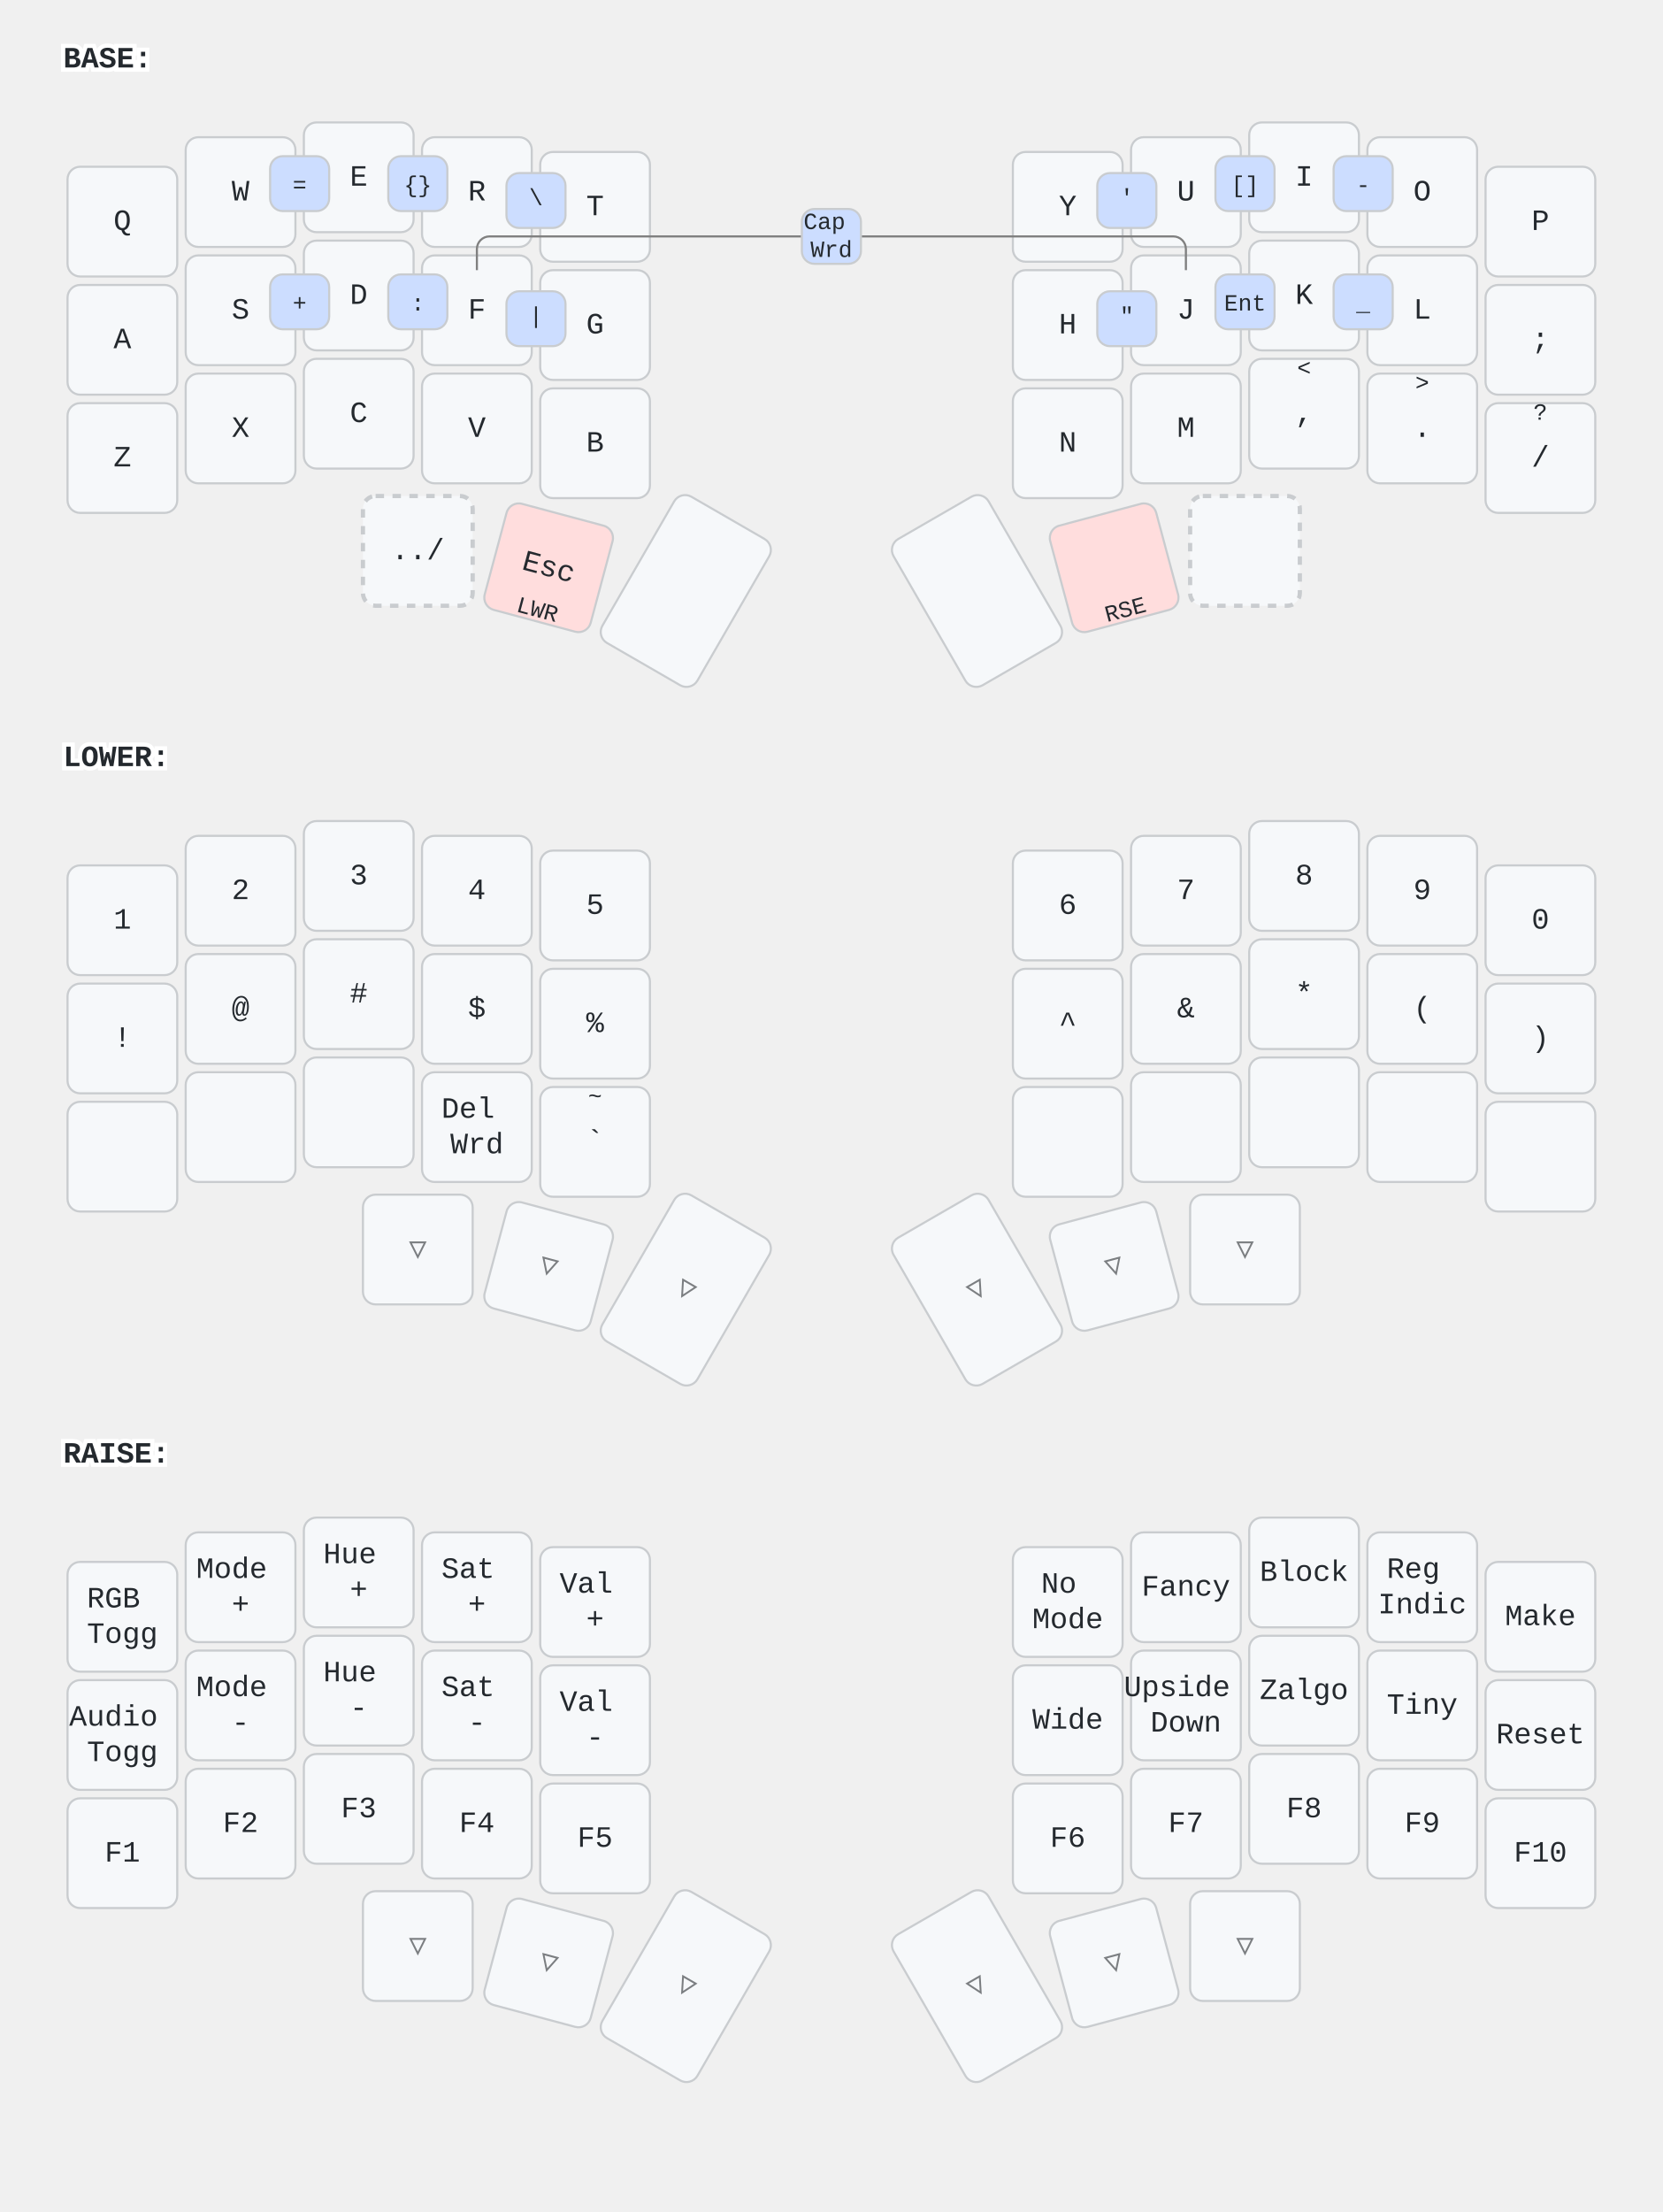
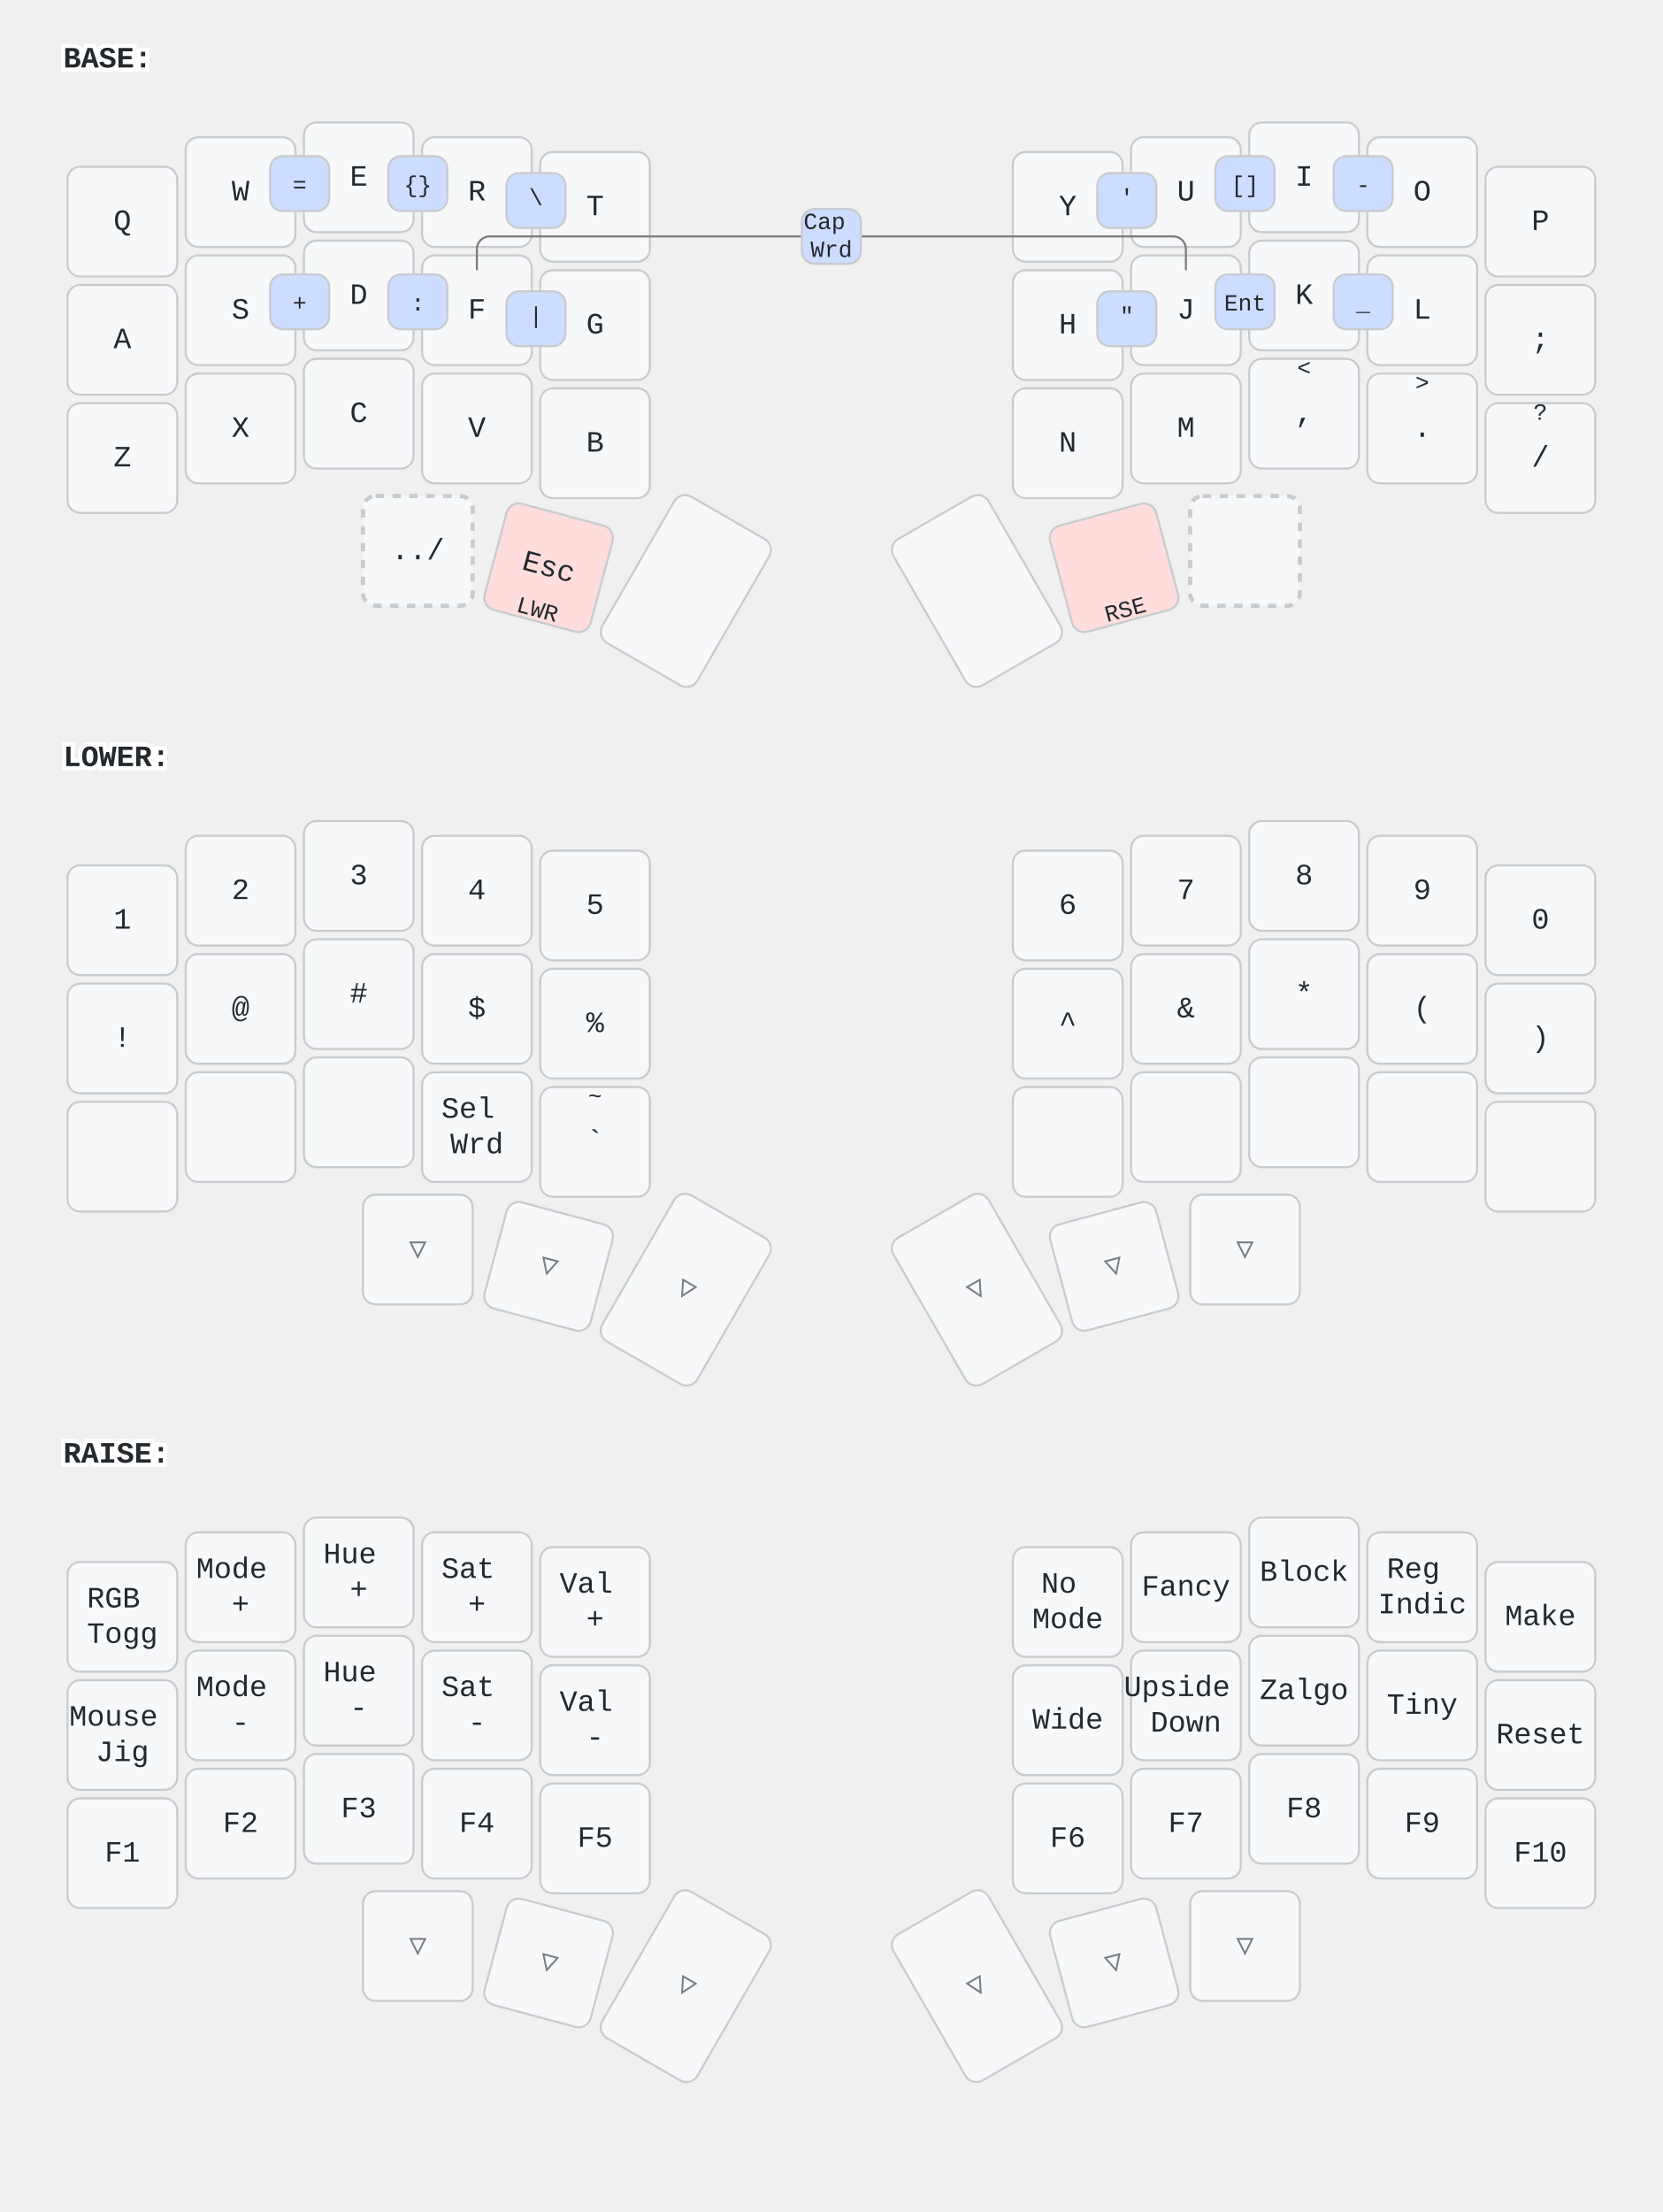
<svg xmlns="http://www.w3.org/2000/svg" xmlns:xlink="http://www.w3.org/1999/xlink" width="788" height="1048" viewBox="0 0 788 1048" class="keymap">
  <defs>/* start glyphs */
<svg id="mdi:apple-keyboard-caps">
      <svg id="mdi-apple-keyboard-caps" viewBox="0 0 24 24">
        <path d="M15,14V8H17.17L12,2.83L6.83,8H9V14H15M12,0L22,10H17V16H7V10H2L12,0M7,18H17V24H7V18M15,20H9V22H15V20Z" />
      </svg>
    </svg>
    <svg id="mdi:apple-keyboard-command">
      <svg id="mdi-apple-keyboard-command" viewBox="0 0 24 24">
        <path d="M6,2A4,4 0 0,1 10,6V8H14V6A4,4 0 0,1 18,2A4,4 0 0,1 22,6A4,4 0 0,1 18,10H16V14H18A4,4 0 0,1 22,18A4,4 0 0,1 18,22A4,4 0 0,1 14,18V16H10V18A4,4 0 0,1 6,22A4,4 0 0,1 2,18A4,4 0 0,1 6,14H8V10H6A4,4 0 0,1 2,6A4,4 0 0,1 6,2M16,18A2,2 0 0,0 18,20A2,2 0 0,0 20,18A2,2 0 0,0 18,16H16V18M14,10H10V14H14V10M6,16A2,2 0 0,0 4,18A2,2 0 0,0 6,20A2,2 0 0,0 8,18V16H6M8,6A2,2 0 0,0 6,4A2,2 0 0,0 4,6A2,2 0 0,0 6,8H8V6M18,8A2,2 0 0,0 20,6A2,2 0 0,0 18,4A2,2 0 0,0 16,6V8H18Z" />
      </svg>
    </svg>
    <svg id="mdi:apple-keyboard-control">
      <svg id="mdi-apple-keyboard-control" viewBox="0 0 24 24">
        <path d="M19.78,11.78L18.36,13.19L12,6.83L5.64,13.19L4.22,11.78L12,4L19.78,11.78Z" />
      </svg>
    </svg>
    <svg id="mdi:apple-keyboard-option">
      <svg id="mdi-apple-keyboard-option" viewBox="0 0 24 24">
        <path d="M3,4H9.11L16.15,18H21V20H14.88L7.84,6H3V4M14,4H21V6H14V4Z" />
      </svg>
    </svg>
    <svg id="mdi:apple-keyboard-shift">
      <svg id="mdi-apple-keyboard-shift" viewBox="0 0 24 24">
        <path d="M15,18V12H17.17L12,6.83L6.83,12H9V18H15M12,4L22,14H17V20H7V14H2L12,4Z" />
      </svg>
    </svg>
    <svg id="mdi:arrow-down">
      <svg id="mdi-arrow-down" viewBox="0 0 24 24">
        <path d="M11,4H13V16L18.5,10.5L19.92,11.92L12,19.84L4.08,11.92L5.5,10.5L11,16V4Z" />
      </svg>
    </svg>
    <svg id="mdi:arrow-left">
      <svg id="mdi-arrow-left" viewBox="0 0 24 24">
        <path d="M20,11V13H8L13.5,18.5L12.08,19.92L4.16,12L12.08,4.08L13.5,5.5L8,11H20Z" />
      </svg>
    </svg>
    <svg id="mdi:arrow-right">
      <svg id="mdi-arrow-right" viewBox="0 0 24 24">
        <path d="M4,11V13H16L10.5,18.5L11.92,19.92L19.84,12L11.92,4.08L10.5,5.5L16,11H4Z" />
      </svg>
    </svg>
    <svg id="mdi:arrow-up">
      <svg id="mdi-arrow-up" viewBox="0 0 24 24">
        <path d="M13,20H11V8L5.5,13.5L4.08,12.08L12,4.16L19.92,12.08L18.5,13.5L13,8V20Z" />
      </svg>
    </svg>
    <svg id="mdi:backspace-outline">
      <svg id="mdi-backspace-outline" viewBox="0 0 24 24">
        <path d="M19,15.59L17.59,17L14,13.41L10.41,17L9,15.59L12.59,12L9,8.41L10.41,7L14,10.59L17.59,7L19,8.41L15.41,12L19,15.59M22,3A2,2 0 0,1 24,5V19A2,2 0 0,1 22,21H7C6.31,21 5.77,20.64 5.41,20.11L0,12L5.41,3.88C5.77,3.35 6.31,3 7,3H22M22,5H7L2.28,12L7,19H22V5Z" />
      </svg>
    </svg>
    <svg id="mdi:content-paste">
      <svg id="mdi-content-paste" viewBox="0 0 24 24">
        <path d="M19,20H5V4H7V7H17V4H19M12,2A1,1 0 0,1 13,3A1,1 0 0,1 12,4A1,1 0 0,1 11,3A1,1 0 0,1 12,2M19,2H14.82C14.4,0.84 13.3,0 12,0C10.7,0 9.6,0.84 9.18,2H5A2,2 0 0,0 3,4V20A2,2 0 0,0 5,22H19A2,2 0 0,0 21,20V4A2,2 0 0,0 19,2Z" />
      </svg>
    </svg>
    <svg id="mdi:keyboard-space">
      <svg id="mdi-keyboard-space" viewBox="0 0 24 24">
        <path d="M3 15H5V19H19V15H21V19C21 20.1 20.1 21 19 21H5C3.9 21 3 20.1 3 19V15Z" />
      </svg>
    </svg>
    <svg id="mdi:keyboard-tab">
      <svg id="mdi-keyboard-tab" viewBox="0 0 24 24">
        <path d="M20,18H22V6H20M11.59,7.41L15.17,11H1V13H15.17L11.59,16.58L13,18L19,12L13,6L11.59,7.41Z" />
      </svg>
    </svg>
    <svg id="mdi:play-pause">
      <svg id="mdi-play-pause" viewBox="0 0 24 24">
        <path d="M3,5V19L11,12M13,19H16V5H13M18,5V19H21V5" />
      </svg>
    </svg>
    <svg id="mdi:volume-minus">
      <svg id="mdi-volume-minus" viewBox="0 0 24 24">
        <path d="M3,9H7L12,4V20L7,15H3V9M14,11H22V13H14V11Z" />
      </svg>
    </svg>
    <svg id="mdi:volume-plus">
      <svg id="mdi-volume-plus" viewBox="0 0 24 24">
        <path d="M3,9H7L12,4V20L7,15H3V9M14,11H17V8H19V11H22V13H19V16H17V13H14V11Z" />
      </svg>
    </svg>
  </defs>/* end glyphs */
<style>/* inherit to force styles through use tags */
svg path {
    fill: inherit;
}

/* font and background color specifications */
svg.keymap {
    font-family: SFMono-Regular,Consolas,Liberation Mono,Menlo,monospace;
    font-size: 14px;
    font-kerning: normal;
    text-rendering: optimizeLegibility;
    fill: #24292e;
}

/* default key styling */
rect.key {
    fill: #f6f8fa;
}

rect.key, rect.combo {
    stroke: #c9cccf;
    stroke-width: 1;
}

/* default key side styling, only used is draw_key_sides is set */
rect.side {
    filter: brightness(90%);
}

/* color accent for combo boxes */
rect.combo, rect.combo-separate {
    fill: #cdf;
}

/* color accent for held keys */
rect.held, rect.combo.held {
    fill: #fdd;
}

/* color accent for ghost (optional) keys */
rect.ghost, rect.combo.ghost {
    stroke-dasharray: 4, 4;
    stroke-width: 2;
}

text {
    text-anchor: middle;
    dominant-baseline: middle;
}

/* styling for layer labels */
text.label {
    font-weight: bold;
    text-anchor: start;
    stroke: white;
    stroke-width: 4;
    paint-order: stroke;
}

/* styling for optional footer */
text.footer {
    text-anchor: end;
    dominant-baseline: auto;
    stroke: white;
    stroke-width: 4;
    paint-order: stroke;
}

/* styling for combo tap, and key hold/shifted label text */
text.combo, text.hold, text.shifted {
    font-size: 11px;
}

text.hold {
    text-anchor: middle;
    dominant-baseline: auto;
}

text.shifted {
    text-anchor: middle;
    dominant-baseline: hanging;
}

/* styling for hold/shifted label text in combo box */
text.combo.hold, text.combo.shifted {
    font-size: 8px;
}

/* lighter symbol for transparent keys */
text.trans {
    fill: #7b7e81;
}

/* styling for combo dendrons */
path.combo {
    stroke-width: 1;
    stroke: gray;
    fill: none;
}

/* Start Tabler Icons Cleanup */
/* cannot use height/width with glyphs */
.icon-tabler &gt; path {
    fill: inherit;
    stroke: inherit;
    stroke-width: 2;
}
/* hide tabler's default box */
.icon-tabler &gt; path[stroke="none"][fill="none"] {
    visibility: hidden;
}
/* End Tabler Icons Cleanup */
</style>
  <g transform="translate(30, 0)" class="layer-BASE">
    <text x="0" y="28" class="label">BASE:</text>
    <g transform="translate(0, 56)">
      <g transform="translate(28, 49)" class="key keypos-0">
        <rect rx="6" ry="6" x="-26" y="-26" width="52" height="52" class="key" />
        <text x="0" y="0" class="key tap">Q</text>
      </g>
      <g transform="translate(84, 35)" class="key keypos-1">
        <rect rx="6" ry="6" x="-26" y="-26" width="52" height="52" class="key" />
        <text x="0" y="0" class="key tap">W</text>
      </g>
      <g transform="translate(140, 28)" class="key keypos-2">
        <rect rx="6" ry="6" x="-26" y="-26" width="52" height="52" class="key" />
        <text x="0" y="0" class="key tap">E</text>
      </g>
      <g transform="translate(196, 35)" class="key keypos-3">
        <rect rx="6" ry="6" x="-26" y="-26" width="52" height="52" class="key" />
        <text x="0" y="0" class="key tap">R</text>
      </g>
      <g transform="translate(252, 42)" class="key keypos-4">
        <rect rx="6" ry="6" x="-26" y="-26" width="52" height="52" class="key" />
        <text x="0" y="0" class="key tap">T</text>
      </g>
      <g transform="translate(476, 42)" class="key keypos-5">
        <rect rx="6" ry="6" x="-26" y="-26" width="52" height="52" class="key" />
        <text x="0" y="0" class="key tap">Y</text>
      </g>
      <g transform="translate(532, 35)" class="key keypos-6">
        <rect rx="6" ry="6" x="-26" y="-26" width="52" height="52" class="key" />
        <text x="0" y="0" class="key tap">U</text>
      </g>
      <g transform="translate(588, 28)" class="key keypos-7">
        <rect rx="6" ry="6" x="-26" y="-26" width="52" height="52" class="key" />
        <text x="0" y="0" class="key tap">I</text>
      </g>
      <g transform="translate(644, 35)" class="key keypos-8">
        <rect rx="6" ry="6" x="-26" y="-26" width="52" height="52" class="key" />
        <text x="0" y="0" class="key tap">O</text>
      </g>
      <g transform="translate(700, 49)" class="key keypos-9">
        <rect rx="6" ry="6" x="-26" y="-26" width="52" height="52" class="key" />
        <text x="0" y="0" class="key tap">P</text>
      </g>
      <g transform="translate(28, 105)" class="key keypos-10">
        <rect rx="6" ry="6" x="-26" y="-26" width="52" height="52" class="key" />
        <text x="0" y="0" class="key tap">A</text>
        <use href="#mdi:apple-keyboard-option" xlink:href="#mdi:apple-keyboard-option" x="-6" y="12" height="12" width="12.0" class="key hold glyph mdi:apple-keyboard-option" />
      </g>
      <g transform="translate(84, 91)" class="key keypos-11">
        <rect rx="6" ry="6" x="-26" y="-26" width="52" height="52" class="key" />
        <text x="0" y="0" class="key tap">S</text>
        <use href="#mdi:apple-keyboard-command" xlink:href="#mdi:apple-keyboard-command" x="-6" y="12" height="12" width="12.0" class="key hold glyph mdi:apple-keyboard-command" />
      </g>
      <g transform="translate(140, 84)" class="key keypos-12">
        <rect rx="6" ry="6" x="-26" y="-26" width="52" height="52" class="key" />
        <text x="0" y="0" class="key tap">D</text>
        <use href="#mdi:apple-keyboard-control" xlink:href="#mdi:apple-keyboard-control" x="-6" y="12" height="12" width="12.0" class="key hold glyph mdi:apple-keyboard-control" />
      </g>
      <g transform="translate(196, 91)" class="key keypos-13">
        <rect rx="6" ry="6" x="-26" y="-26" width="52" height="52" class="key" />
        <text x="0" y="0" class="key tap">F</text>
        <use href="#mdi:apple-keyboard-shift" xlink:href="#mdi:apple-keyboard-shift" x="-6" y="12" height="12" width="12.0" class="key hold glyph mdi:apple-keyboard-shift" />
      </g>
      <g transform="translate(252, 98)" class="key keypos-14">
        <rect rx="6" ry="6" x="-26" y="-26" width="52" height="52" class="key" />
        <text x="0" y="0" class="key tap">G</text>
      </g>
      <g transform="translate(476, 98)" class="key keypos-15">
        <rect rx="6" ry="6" x="-26" y="-26" width="52" height="52" class="key" />
        <text x="0" y="0" class="key tap">H</text>
      </g>
      <g transform="translate(532, 91)" class="key keypos-16">
        <rect rx="6" ry="6" x="-26" y="-26" width="52" height="52" class="key" />
        <text x="0" y="0" class="key tap">J</text>
        <use href="#mdi:apple-keyboard-shift" xlink:href="#mdi:apple-keyboard-shift" x="-6" y="12" height="12" width="12.0" class="key hold glyph mdi:apple-keyboard-shift" />
      </g>
      <g transform="translate(588, 84)" class="key keypos-17">
        <rect rx="6" ry="6" x="-26" y="-26" width="52" height="52" class="key" />
        <text x="0" y="0" class="key tap">K</text>
        <use href="#mdi:apple-keyboard-control" xlink:href="#mdi:apple-keyboard-control" x="-6" y="12" height="12" width="12.0" class="key hold glyph mdi:apple-keyboard-control" />
      </g>
      <g transform="translate(644, 91)" class="key keypos-18">
        <rect rx="6" ry="6" x="-26" y="-26" width="52" height="52" class="key" />
        <text x="0" y="0" class="key tap">L</text>
        <use href="#mdi:apple-keyboard-command" xlink:href="#mdi:apple-keyboard-command" x="-6" y="12" height="12" width="12.0" class="key hold glyph mdi:apple-keyboard-command" />
      </g>
      <g transform="translate(700, 105)" class="key keypos-19">
        <rect rx="6" ry="6" x="-26" y="-26" width="52" height="52" class="key" />
        <text x="0" y="0" class="key tap">;</text>
        <use href="#mdi:apple-keyboard-option" xlink:href="#mdi:apple-keyboard-option" x="-6" y="12" height="12" width="12.0" class="key hold glyph mdi:apple-keyboard-option" />
      </g>
      <g transform="translate(28, 161)" class="key keypos-20">
        <rect rx="6" ry="6" x="-26" y="-26" width="52" height="52" class="key" />
        <text x="0" y="0" class="key tap">Z</text>
      </g>
      <g transform="translate(84, 147)" class="key keypos-21">
        <rect rx="6" ry="6" x="-26" y="-26" width="52" height="52" class="key" />
        <text x="0" y="0" class="key tap">X</text>
      </g>
      <g transform="translate(140, 140)" class="key keypos-22">
        <rect rx="6" ry="6" x="-26" y="-26" width="52" height="52" class="key" />
        <text x="0" y="0" class="key tap">C</text>
      </g>
      <g transform="translate(196, 147)" class="key keypos-23">
        <rect rx="6" ry="6" x="-26" y="-26" width="52" height="52" class="key" />
        <text x="0" y="0" class="key tap">V</text>
      </g>
      <g transform="translate(252, 154)" class="key keypos-24">
        <rect rx="6" ry="6" x="-26" y="-26" width="52" height="52" class="key" />
        <text x="0" y="0" class="key tap">B</text>
      </g>
      <g transform="translate(476, 154)" class="key keypos-25">
        <rect rx="6" ry="6" x="-26" y="-26" width="52" height="52" class="key" />
        <text x="0" y="0" class="key tap">N</text>
      </g>
      <g transform="translate(532, 147)" class="key keypos-26">
        <rect rx="6" ry="6" x="-26" y="-26" width="52" height="52" class="key" />
        <text x="0" y="0" class="key tap">M</text>
      </g>
      <g transform="translate(588, 140)" class="key keypos-27">
        <rect rx="6" ry="6" x="-26" y="-26" width="52" height="52" class="key" />
        <text x="0" y="0" class="key tap">,</text>
        <text x="0" y="-24" class="key shifted">&lt;</text>
      </g>
      <g transform="translate(644, 147)" class="key keypos-28">
        <rect rx="6" ry="6" x="-26" y="-26" width="52" height="52" class="key" />
        <text x="0" y="0" class="key tap">.</text>
        <text x="0" y="-24" class="key shifted">&gt;</text>
      </g>
      <g transform="translate(700, 161)" class="key keypos-29">
        <rect rx="6" ry="6" x="-26" y="-26" width="52" height="52" class="key" />
        <text x="0" y="0" class="key tap">/</text>
        <text x="0" y="-24" class="key shifted">?</text>
      </g>
      <g transform="translate(168, 205)" class="key ghost keypos-30">
        <rect rx="6" ry="6" x="-26" y="-26" width="52" height="52" class="key ghost" />
        <text x="0" y="0" class="key ghost tap">../</text>
      </g>
      <g transform="translate(230, 213) rotate(15.0)" class="key held keypos-31">
        <rect rx="6" ry="6" x="-26" y="-26" width="52" height="52" class="key held" />
        <text x="0" y="0" class="key held tap">Esc</text>
        <text x="0" y="24" class="key held hold">LWR</text>
      </g>
      <g transform="translate(295, 224) rotate(30.0)" class="key keypos-32">
        <rect rx="6" ry="6" x="-26" y="-40" width="52" height="80" class="key" />
        <use href="#mdi:keyboard-space" xlink:href="#mdi:keyboard-space" x="-7" y="-7" height="14" width="14.0" class="key tap glyph mdi:keyboard-space" />
      </g>
      <g transform="translate(433, 224) rotate(-30.0)" class="key keypos-33">
        <rect rx="6" ry="6" x="-26" y="-40" width="52" height="80" class="key" />
        <use href="#mdi:backspace-outline" xlink:href="#mdi:backspace-outline" x="-7" y="-7" height="14" width="14.0" class="key tap glyph mdi:backspace-outline" />
      </g>
      <g transform="translate(498, 213) rotate(-15.0)" class="key held keypos-34">
        <rect rx="6" ry="6" x="-26" y="-26" width="52" height="52" class="key held" />
        <use href="#mdi:content-paste" xlink:href="#mdi:content-paste" x="-7" y="-7" height="14" width="14.0" class="key held tap glyph mdi:content-paste" />
        <text x="0" y="24" class="key held hold">RSE</text>
      </g>
      <g transform="translate(560, 205)" class="key ghost keypos-35">
        <rect rx="6" ry="6" x="-26" y="-26" width="52" height="52" class="key ghost" />
        <use href="#mdi:play-pause" xlink:href="#mdi:play-pause" x="-7" y="-7" height="14" width="14.0" class="key ghost tap glyph mdi:play-pause" />
      </g>
      <g class="combo combopos-0">
        <rect rx="6" ry="6" x="154" y="18" width="28" height="26" class="combo" />
        <text x="168" y="32" class="combo tap">{}</text>
      </g>
      <g class="combo combopos-1">
        <rect rx="6" ry="6" x="210" y="26" width="28" height="26" class="combo" />
        <text x="224" y="38" class="combo tap">\</text>
      </g>
      <g class="combo combopos-2">
        <rect rx="6" ry="6" x="546" y="18" width="28" height="26" class="combo" />
        <text x="560" y="32" class="combo tap">[]</text>
      </g>
      <g class="combo combopos-3">
        <rect rx="6" ry="6" x="98" y="18" width="28" height="26" class="combo" />
        <text x="112" y="32" class="combo tap">=</text>
      </g>
      <g class="combo combopos-4">
        <rect rx="6" ry="6" x="602" y="18" width="28" height="26" class="combo" />
        <text x="616" y="32" class="combo tap">-</text>
      </g>
      <g class="combo combopos-5">
        <rect rx="6" ry="6" x="210" y="82" width="28" height="26" class="combo" />
        <text x="224" y="94" class="combo tap">|</text>
      </g>
      <g class="combo combopos-6">
        <rect rx="6" ry="6" x="154" y="74" width="28" height="26" class="combo" />
        <text x="168" y="88" class="combo tap">:</text>
      </g>
      <g class="combo combopos-7">
        <path d="M364,56 h-162 a6.0,6.0 0 0 0 -6.0,6.0 v10" class="combo" />
        <path d="M364,56 h162 a6.0,6.0 0 0 1 6.0,6.0 v10" class="combo" />
        <rect rx="6" ry="6" x="350" y="43" width="28" height="26" class="combo" />
        <text x="364" y="56" class="combo tap">
          <tspan x="364" dy="-0.6em">Cap</tspan>
          <tspan x="364" dy="1.2em">Wrd</tspan>
        </text>
      </g>
      <g class="combo combopos-8">
        <rect rx="6" ry="6" x="490" y="82" width="28" height="26" class="combo" />
        <text x="504" y="94" class="combo tap">"</text>
      </g>
      <g class="combo combopos-9">
        <rect rx="6" ry="6" x="490" y="26" width="28" height="26" class="combo" />
        <text x="504" y="38" class="combo tap">'</text>
      </g>
      <g class="combo combopos-10">
        <rect rx="6" ry="6" x="98" y="74" width="28" height="26" class="combo" />
        <text x="112" y="88" class="combo tap">+</text>
      </g>
      <g class="combo combopos-11">
        <rect rx="6" ry="6" x="546" y="74" width="28" height="26" class="combo" />
        <text x="560" y="88" class="combo tap">Ent</text>
      </g>
      <g class="combo combopos-12">
        <rect rx="6" ry="6" x="602" y="74" width="28" height="26" class="combo" />
        <text x="616" y="88" class="combo tap">_</text>
      </g>
    </g>
  </g>
  <g transform="translate(30, 331)" class="layer-LOWER">
    <text x="0" y="28" class="label">LOWER:</text>
    <g transform="translate(0, 56)">
      <g transform="translate(28, 49)" class="key keypos-0">
        <rect rx="6" ry="6" x="-26" y="-26" width="52" height="52" class="key" />
        <text x="0" y="0" class="key tap">1</text>
      </g>
      <g transform="translate(84, 35)" class="key keypos-1">
        <rect rx="6" ry="6" x="-26" y="-26" width="52" height="52" class="key" />
        <text x="0" y="0" class="key tap">2</text>
      </g>
      <g transform="translate(140, 28)" class="key keypos-2">
        <rect rx="6" ry="6" x="-26" y="-26" width="52" height="52" class="key" />
        <text x="0" y="0" class="key tap">3</text>
      </g>
      <g transform="translate(196, 35)" class="key keypos-3">
        <rect rx="6" ry="6" x="-26" y="-26" width="52" height="52" class="key" />
        <text x="0" y="0" class="key tap">4</text>
      </g>
      <g transform="translate(252, 42)" class="key keypos-4">
        <rect rx="6" ry="6" x="-26" y="-26" width="52" height="52" class="key" />
        <text x="0" y="0" class="key tap">5</text>
      </g>
      <g transform="translate(476, 42)" class="key keypos-5">
        <rect rx="6" ry="6" x="-26" y="-26" width="52" height="52" class="key" />
        <text x="0" y="0" class="key tap">6</text>
      </g>
      <g transform="translate(532, 35)" class="key keypos-6">
        <rect rx="6" ry="6" x="-26" y="-26" width="52" height="52" class="key" />
        <text x="0" y="0" class="key tap">7</text>
      </g>
      <g transform="translate(588, 28)" class="key keypos-7">
        <rect rx="6" ry="6" x="-26" y="-26" width="52" height="52" class="key" />
        <text x="0" y="0" class="key tap">8</text>
      </g>
      <g transform="translate(644, 35)" class="key keypos-8">
        <rect rx="6" ry="6" x="-26" y="-26" width="52" height="52" class="key" />
        <text x="0" y="0" class="key tap">9</text>
      </g>
      <g transform="translate(700, 49)" class="key keypos-9">
        <rect rx="6" ry="6" x="-26" y="-26" width="52" height="52" class="key" />
        <text x="0" y="0" class="key tap">0</text>
      </g>
      <g transform="translate(28, 105)" class="key keypos-10">
        <rect rx="6" ry="6" x="-26" y="-26" width="52" height="52" class="key" />
        <text x="0" y="0" class="key tap">!</text>
      </g>
      <g transform="translate(84, 91)" class="key keypos-11">
        <rect rx="6" ry="6" x="-26" y="-26" width="52" height="52" class="key" />
        <text x="0" y="0" class="key tap">@</text>
      </g>
      <g transform="translate(140, 84)" class="key keypos-12">
        <rect rx="6" ry="6" x="-26" y="-26" width="52" height="52" class="key" />
        <text x="0" y="0" class="key tap">#</text>
      </g>
      <g transform="translate(196, 91)" class="key keypos-13">
        <rect rx="6" ry="6" x="-26" y="-26" width="52" height="52" class="key" />
        <text x="0" y="0" class="key tap">$</text>
      </g>
      <g transform="translate(252, 98)" class="key keypos-14">
        <rect rx="6" ry="6" x="-26" y="-26" width="52" height="52" class="key" />
        <text x="0" y="0" class="key tap">%</text>
      </g>
      <g transform="translate(476, 98)" class="key keypos-15">
        <rect rx="6" ry="6" x="-26" y="-26" width="52" height="52" class="key" />
        <text x="0" y="0" class="key tap">^</text>
      </g>
      <g transform="translate(532, 91)" class="key keypos-16">
        <rect rx="6" ry="6" x="-26" y="-26" width="52" height="52" class="key" />
        <text x="0" y="0" class="key tap">&amp;</text>
      </g>
      <g transform="translate(588, 84)" class="key keypos-17">
        <rect rx="6" ry="6" x="-26" y="-26" width="52" height="52" class="key" />
        <text x="0" y="0" class="key tap">*</text>
      </g>
      <g transform="translate(644, 91)" class="key keypos-18">
        <rect rx="6" ry="6" x="-26" y="-26" width="52" height="52" class="key" />
        <text x="0" y="0" class="key tap">(</text>
      </g>
      <g transform="translate(700, 105)" class="key keypos-19">
        <rect rx="6" ry="6" x="-26" y="-26" width="52" height="52" class="key" />
        <text x="0" y="0" class="key tap">)</text>
      </g>
      <g transform="translate(28, 161)" class="key keypos-20">
        <rect rx="6" ry="6" x="-26" y="-26" width="52" height="52" class="key" />
        <use href="#mdi:volume-minus" xlink:href="#mdi:volume-minus" x="-7" y="-7" height="14" width="14.0" class="key tap glyph mdi:volume-minus" />
      </g>
      <g transform="translate(84, 147)" class="key keypos-21">
        <rect rx="6" ry="6" x="-26" y="-26" width="52" height="52" class="key" />
        <use href="#mdi:keyboard-tab" xlink:href="#mdi:keyboard-tab" x="-7" y="-7" height="14" width="14.0" class="key tap glyph mdi:keyboard-tab" />
      </g>
      <g transform="translate(140, 140)" class="key keypos-22">
        <rect rx="6" ry="6" x="-26" y="-26" width="52" height="52" class="key" />
        <use href="#mdi:apple-keyboard-caps" xlink:href="#mdi:apple-keyboard-caps" x="-7" y="-7" height="14" width="14.0" class="key tap glyph mdi:apple-keyboard-caps" />
      </g>
      <g transform="translate(196, 147)" class="key keypos-23">
        <rect rx="6" ry="6" x="-26" y="-26" width="52" height="52" class="key" />
        <text x="0" y="0" class="key tap">
-           <tspan x="0" dy="-0.6em">Del</tspan>
+           <tspan x="0" dy="-0.6em">Sel</tspan>
          <tspan x="0" dy="1.2em">Wrd</tspan>
        </text>
      </g>
      <g transform="translate(252, 154)" class="key keypos-24">
        <rect rx="6" ry="6" x="-26" y="-26" width="52" height="52" class="key" />
        <text x="0" y="0" class="key tap">`</text>
        <text x="0" y="-24" class="key shifted">~</text>
      </g>
      <g transform="translate(476, 154)" class="key keypos-25">
        <rect rx="6" ry="6" x="-26" y="-26" width="52" height="52" class="key" />
        <use href="#mdi:arrow-left" xlink:href="#mdi:arrow-left" x="-7" y="-7" height="14" width="14.0" class="key tap glyph mdi:arrow-left" />
      </g>
      <g transform="translate(532, 147)" class="key keypos-26">
        <rect rx="6" ry="6" x="-26" y="-26" width="52" height="52" class="key" />
        <use href="#mdi:arrow-down" xlink:href="#mdi:arrow-down" x="-7" y="-7" height="14" width="14.0" class="key tap glyph mdi:arrow-down" />
      </g>
      <g transform="translate(588, 140)" class="key keypos-27">
        <rect rx="6" ry="6" x="-26" y="-26" width="52" height="52" class="key" />
        <use href="#mdi:arrow-up" xlink:href="#mdi:arrow-up" x="-7" y="-7" height="14" width="14.0" class="key tap glyph mdi:arrow-up" />
      </g>
      <g transform="translate(644, 147)" class="key keypos-28">
        <rect rx="6" ry="6" x="-26" y="-26" width="52" height="52" class="key" />
        <use href="#mdi:arrow-right" xlink:href="#mdi:arrow-right" x="-7" y="-7" height="14" width="14.0" class="key tap glyph mdi:arrow-right" />
      </g>
      <g transform="translate(700, 161)" class="key keypos-29">
        <rect rx="6" ry="6" x="-26" y="-26" width="52" height="52" class="key" />
        <use href="#mdi:volume-plus" xlink:href="#mdi:volume-plus" x="-7" y="-7" height="14" width="14.0" class="key tap glyph mdi:volume-plus" />
      </g>
      <g transform="translate(168, 205)" class="key trans keypos-30">
        <rect rx="6" ry="6" x="-26" y="-26" width="52" height="52" class="key trans" />
        <text x="0" y="0" class="key trans tap">▽</text>
      </g>
      <g transform="translate(230, 213) rotate(15.0)" class="key trans keypos-31">
        <rect rx="6" ry="6" x="-26" y="-26" width="52" height="52" class="key trans" />
        <text x="0" y="0" class="key trans tap">▽</text>
      </g>
      <g transform="translate(295, 224) rotate(30.0)" class="key trans keypos-32">
        <rect rx="6" ry="6" x="-26" y="-40" width="52" height="80" class="key trans" />
        <text x="0" y="0" class="key trans tap">▽</text>
      </g>
      <g transform="translate(433, 224) rotate(-30.0)" class="key trans keypos-33">
        <rect rx="6" ry="6" x="-26" y="-40" width="52" height="80" class="key trans" />
        <text x="0" y="0" class="key trans tap">▽</text>
      </g>
      <g transform="translate(498, 213) rotate(-15.0)" class="key trans keypos-34">
        <rect rx="6" ry="6" x="-26" y="-26" width="52" height="52" class="key trans" />
        <text x="0" y="0" class="key trans tap">▽</text>
      </g>
      <g transform="translate(560, 205)" class="key trans keypos-35">
        <rect rx="6" ry="6" x="-26" y="-26" width="52" height="52" class="key trans" />
        <text x="0" y="0" class="key trans tap">▽</text>
      </g>
    </g>
  </g>
  <g transform="translate(30, 661)" class="layer-RAISE">
    <text x="0" y="28" class="label">RAISE:</text>
    <g transform="translate(0, 56)">
      <g transform="translate(28, 49)" class="key keypos-0">
        <rect rx="6" ry="6" x="-26" y="-26" width="52" height="52" class="key" />
        <text x="0" y="0" class="key tap">
          <tspan x="0" dy="-0.6em">RGB</tspan>
          <tspan x="0" dy="1.2em">Togg</tspan>
        </text>
      </g>
      <g transform="translate(84, 35)" class="key keypos-1">
        <rect rx="6" ry="6" x="-26" y="-26" width="52" height="52" class="key" />
        <text x="0" y="0" class="key tap">
          <tspan x="0" dy="-0.6em">Mode</tspan>
          <tspan x="0" dy="1.2em">+</tspan>
        </text>
      </g>
      <g transform="translate(140, 28)" class="key keypos-2">
        <rect rx="6" ry="6" x="-26" y="-26" width="52" height="52" class="key" />
        <text x="0" y="0" class="key tap">
          <tspan x="0" dy="-0.6em">Hue</tspan>
          <tspan x="0" dy="1.2em">+</tspan>
        </text>
      </g>
      <g transform="translate(196, 35)" class="key keypos-3">
        <rect rx="6" ry="6" x="-26" y="-26" width="52" height="52" class="key" />
        <text x="0" y="0" class="key tap">
          <tspan x="0" dy="-0.6em">Sat</tspan>
          <tspan x="0" dy="1.2em">+</tspan>
        </text>
      </g>
      <g transform="translate(252, 42)" class="key keypos-4">
        <rect rx="6" ry="6" x="-26" y="-26" width="52" height="52" class="key" />
        <text x="0" y="0" class="key tap">
          <tspan x="0" dy="-0.6em">Val</tspan>
          <tspan x="0" dy="1.2em">+</tspan>
        </text>
      </g>
      <g transform="translate(476, 42)" class="key keypos-5">
        <rect rx="6" ry="6" x="-26" y="-26" width="52" height="52" class="key" />
        <text x="0" y="0" class="key tap">
          <tspan x="0" dy="-0.6em">No</tspan>
          <tspan x="0" dy="1.2em">Mode</tspan>
        </text>
      </g>
      <g transform="translate(532, 35)" class="key keypos-6">
        <rect rx="6" ry="6" x="-26" y="-26" width="52" height="52" class="key" />
        <text x="0" y="0" class="key tap">Fancy</text>
      </g>
      <g transform="translate(588, 28)" class="key keypos-7">
        <rect rx="6" ry="6" x="-26" y="-26" width="52" height="52" class="key" />
        <text x="0" y="0" class="key tap">Block</text>
      </g>
      <g transform="translate(644, 35)" class="key keypos-8">
        <rect rx="6" ry="6" x="-26" y="-26" width="52" height="52" class="key" />
        <text x="0" y="0" class="key tap">
          <tspan x="0" dy="-0.6em">Reg</tspan>
          <tspan x="0" dy="1.2em">Indic</tspan>
        </text>
      </g>
      <g transform="translate(700, 49)" class="key keypos-9">
        <rect rx="6" ry="6" x="-26" y="-26" width="52" height="52" class="key" />
        <text x="0" y="0" class="key tap">Make</text>
      </g>
      <g transform="translate(28, 105)" class="key keypos-10">
        <rect rx="6" ry="6" x="-26" y="-26" width="52" height="52" class="key" />
        <text x="0" y="0" class="key tap">
-           <tspan x="0" dy="-0.6em">Audio</tspan>
-           <tspan x="0" dy="1.2em">Togg</tspan>
+           <tspan x="0" dy="-0.6em">Mouse</tspan>
+           <tspan x="0" dy="1.2em">Jig</tspan>
        </text>
      </g>
      <g transform="translate(84, 91)" class="key keypos-11">
        <rect rx="6" ry="6" x="-26" y="-26" width="52" height="52" class="key" />
        <text x="0" y="0" class="key tap">
          <tspan x="0" dy="-0.6em">Mode</tspan>
          <tspan x="0" dy="1.2em">-</tspan>
        </text>
      </g>
      <g transform="translate(140, 84)" class="key keypos-12">
        <rect rx="6" ry="6" x="-26" y="-26" width="52" height="52" class="key" />
        <text x="0" y="0" class="key tap">
          <tspan x="0" dy="-0.6em">Hue</tspan>
          <tspan x="0" dy="1.2em">-</tspan>
        </text>
      </g>
      <g transform="translate(196, 91)" class="key keypos-13">
        <rect rx="6" ry="6" x="-26" y="-26" width="52" height="52" class="key" />
        <text x="0" y="0" class="key tap">
          <tspan x="0" dy="-0.6em">Sat</tspan>
          <tspan x="0" dy="1.2em">-</tspan>
        </text>
      </g>
      <g transform="translate(252, 98)" class="key keypos-14">
        <rect rx="6" ry="6" x="-26" y="-26" width="52" height="52" class="key" />
        <text x="0" y="0" class="key tap">
          <tspan x="0" dy="-0.6em">Val</tspan>
          <tspan x="0" dy="1.2em">-</tspan>
        </text>
      </g>
      <g transform="translate(476, 98)" class="key keypos-15">
        <rect rx="6" ry="6" x="-26" y="-26" width="52" height="52" class="key" />
        <text x="0" y="0" class="key tap">Wide</text>
      </g>
      <g transform="translate(532, 91)" class="key keypos-16">
        <rect rx="6" ry="6" x="-26" y="-26" width="52" height="52" class="key" />
        <text x="0" y="0" class="key tap">
          <tspan x="0" dy="-0.6em">Upside</tspan>
          <tspan x="0" dy="1.2em">Down</tspan>
        </text>
      </g>
      <g transform="translate(588, 84)" class="key keypos-17">
        <rect rx="6" ry="6" x="-26" y="-26" width="52" height="52" class="key" />
        <text x="0" y="0" class="key tap">Zalgo</text>
      </g>
      <g transform="translate(644, 91)" class="key keypos-18">
        <rect rx="6" ry="6" x="-26" y="-26" width="52" height="52" class="key" />
        <text x="0" y="0" class="key tap">Tiny</text>
      </g>
      <g transform="translate(700, 105)" class="key keypos-19">
        <rect rx="6" ry="6" x="-26" y="-26" width="52" height="52" class="key" />
        <text x="0" y="0" class="key tap">Reset</text>
      </g>
      <g transform="translate(28, 161)" class="key keypos-20">
        <rect rx="6" ry="6" x="-26" y="-26" width="52" height="52" class="key" />
        <text x="0" y="0" class="key tap">F1</text>
      </g>
      <g transform="translate(84, 147)" class="key keypos-21">
        <rect rx="6" ry="6" x="-26" y="-26" width="52" height="52" class="key" />
        <text x="0" y="0" class="key tap">F2</text>
      </g>
      <g transform="translate(140, 140)" class="key keypos-22">
        <rect rx="6" ry="6" x="-26" y="-26" width="52" height="52" class="key" />
        <text x="0" y="0" class="key tap">F3</text>
      </g>
      <g transform="translate(196, 147)" class="key keypos-23">
        <rect rx="6" ry="6" x="-26" y="-26" width="52" height="52" class="key" />
        <text x="0" y="0" class="key tap">F4</text>
      </g>
      <g transform="translate(252, 154)" class="key keypos-24">
        <rect rx="6" ry="6" x="-26" y="-26" width="52" height="52" class="key" />
        <text x="0" y="0" class="key tap">F5</text>
      </g>
      <g transform="translate(476, 154)" class="key keypos-25">
        <rect rx="6" ry="6" x="-26" y="-26" width="52" height="52" class="key" />
        <text x="0" y="0" class="key tap">F6</text>
      </g>
      <g transform="translate(532, 147)" class="key keypos-26">
        <rect rx="6" ry="6" x="-26" y="-26" width="52" height="52" class="key" />
        <text x="0" y="0" class="key tap">F7</text>
      </g>
      <g transform="translate(588, 140)" class="key keypos-27">
        <rect rx="6" ry="6" x="-26" y="-26" width="52" height="52" class="key" />
        <text x="0" y="0" class="key tap">F8</text>
      </g>
      <g transform="translate(644, 147)" class="key keypos-28">
        <rect rx="6" ry="6" x="-26" y="-26" width="52" height="52" class="key" />
        <text x="0" y="0" class="key tap">F9</text>
      </g>
      <g transform="translate(700, 161)" class="key keypos-29">
        <rect rx="6" ry="6" x="-26" y="-26" width="52" height="52" class="key" />
        <text x="0" y="0" class="key tap">F10</text>
      </g>
      <g transform="translate(168, 205)" class="key trans keypos-30">
        <rect rx="6" ry="6" x="-26" y="-26" width="52" height="52" class="key trans" />
        <text x="0" y="0" class="key trans tap">▽</text>
      </g>
      <g transform="translate(230, 213) rotate(15.0)" class="key trans keypos-31">
        <rect rx="6" ry="6" x="-26" y="-26" width="52" height="52" class="key trans" />
        <text x="0" y="0" class="key trans tap">▽</text>
      </g>
      <g transform="translate(295, 224) rotate(30.0)" class="key trans keypos-32">
        <rect rx="6" ry="6" x="-26" y="-40" width="52" height="80" class="key trans" />
        <text x="0" y="0" class="key trans tap">▽</text>
      </g>
      <g transform="translate(433, 224) rotate(-30.0)" class="key trans keypos-33">
        <rect rx="6" ry="6" x="-26" y="-40" width="52" height="80" class="key trans" />
        <text x="0" y="0" class="key trans tap">▽</text>
      </g>
      <g transform="translate(498, 213) rotate(-15.0)" class="key trans keypos-34">
        <rect rx="6" ry="6" x="-26" y="-26" width="52" height="52" class="key trans" />
        <text x="0" y="0" class="key trans tap">▽</text>
      </g>
      <g transform="translate(560, 205)" class="key trans keypos-35">
        <rect rx="6" ry="6" x="-26" y="-26" width="52" height="52" class="key trans" />
        <text x="0" y="0" class="key trans tap">▽</text>
      </g>
    </g>
  </g>
</svg>
